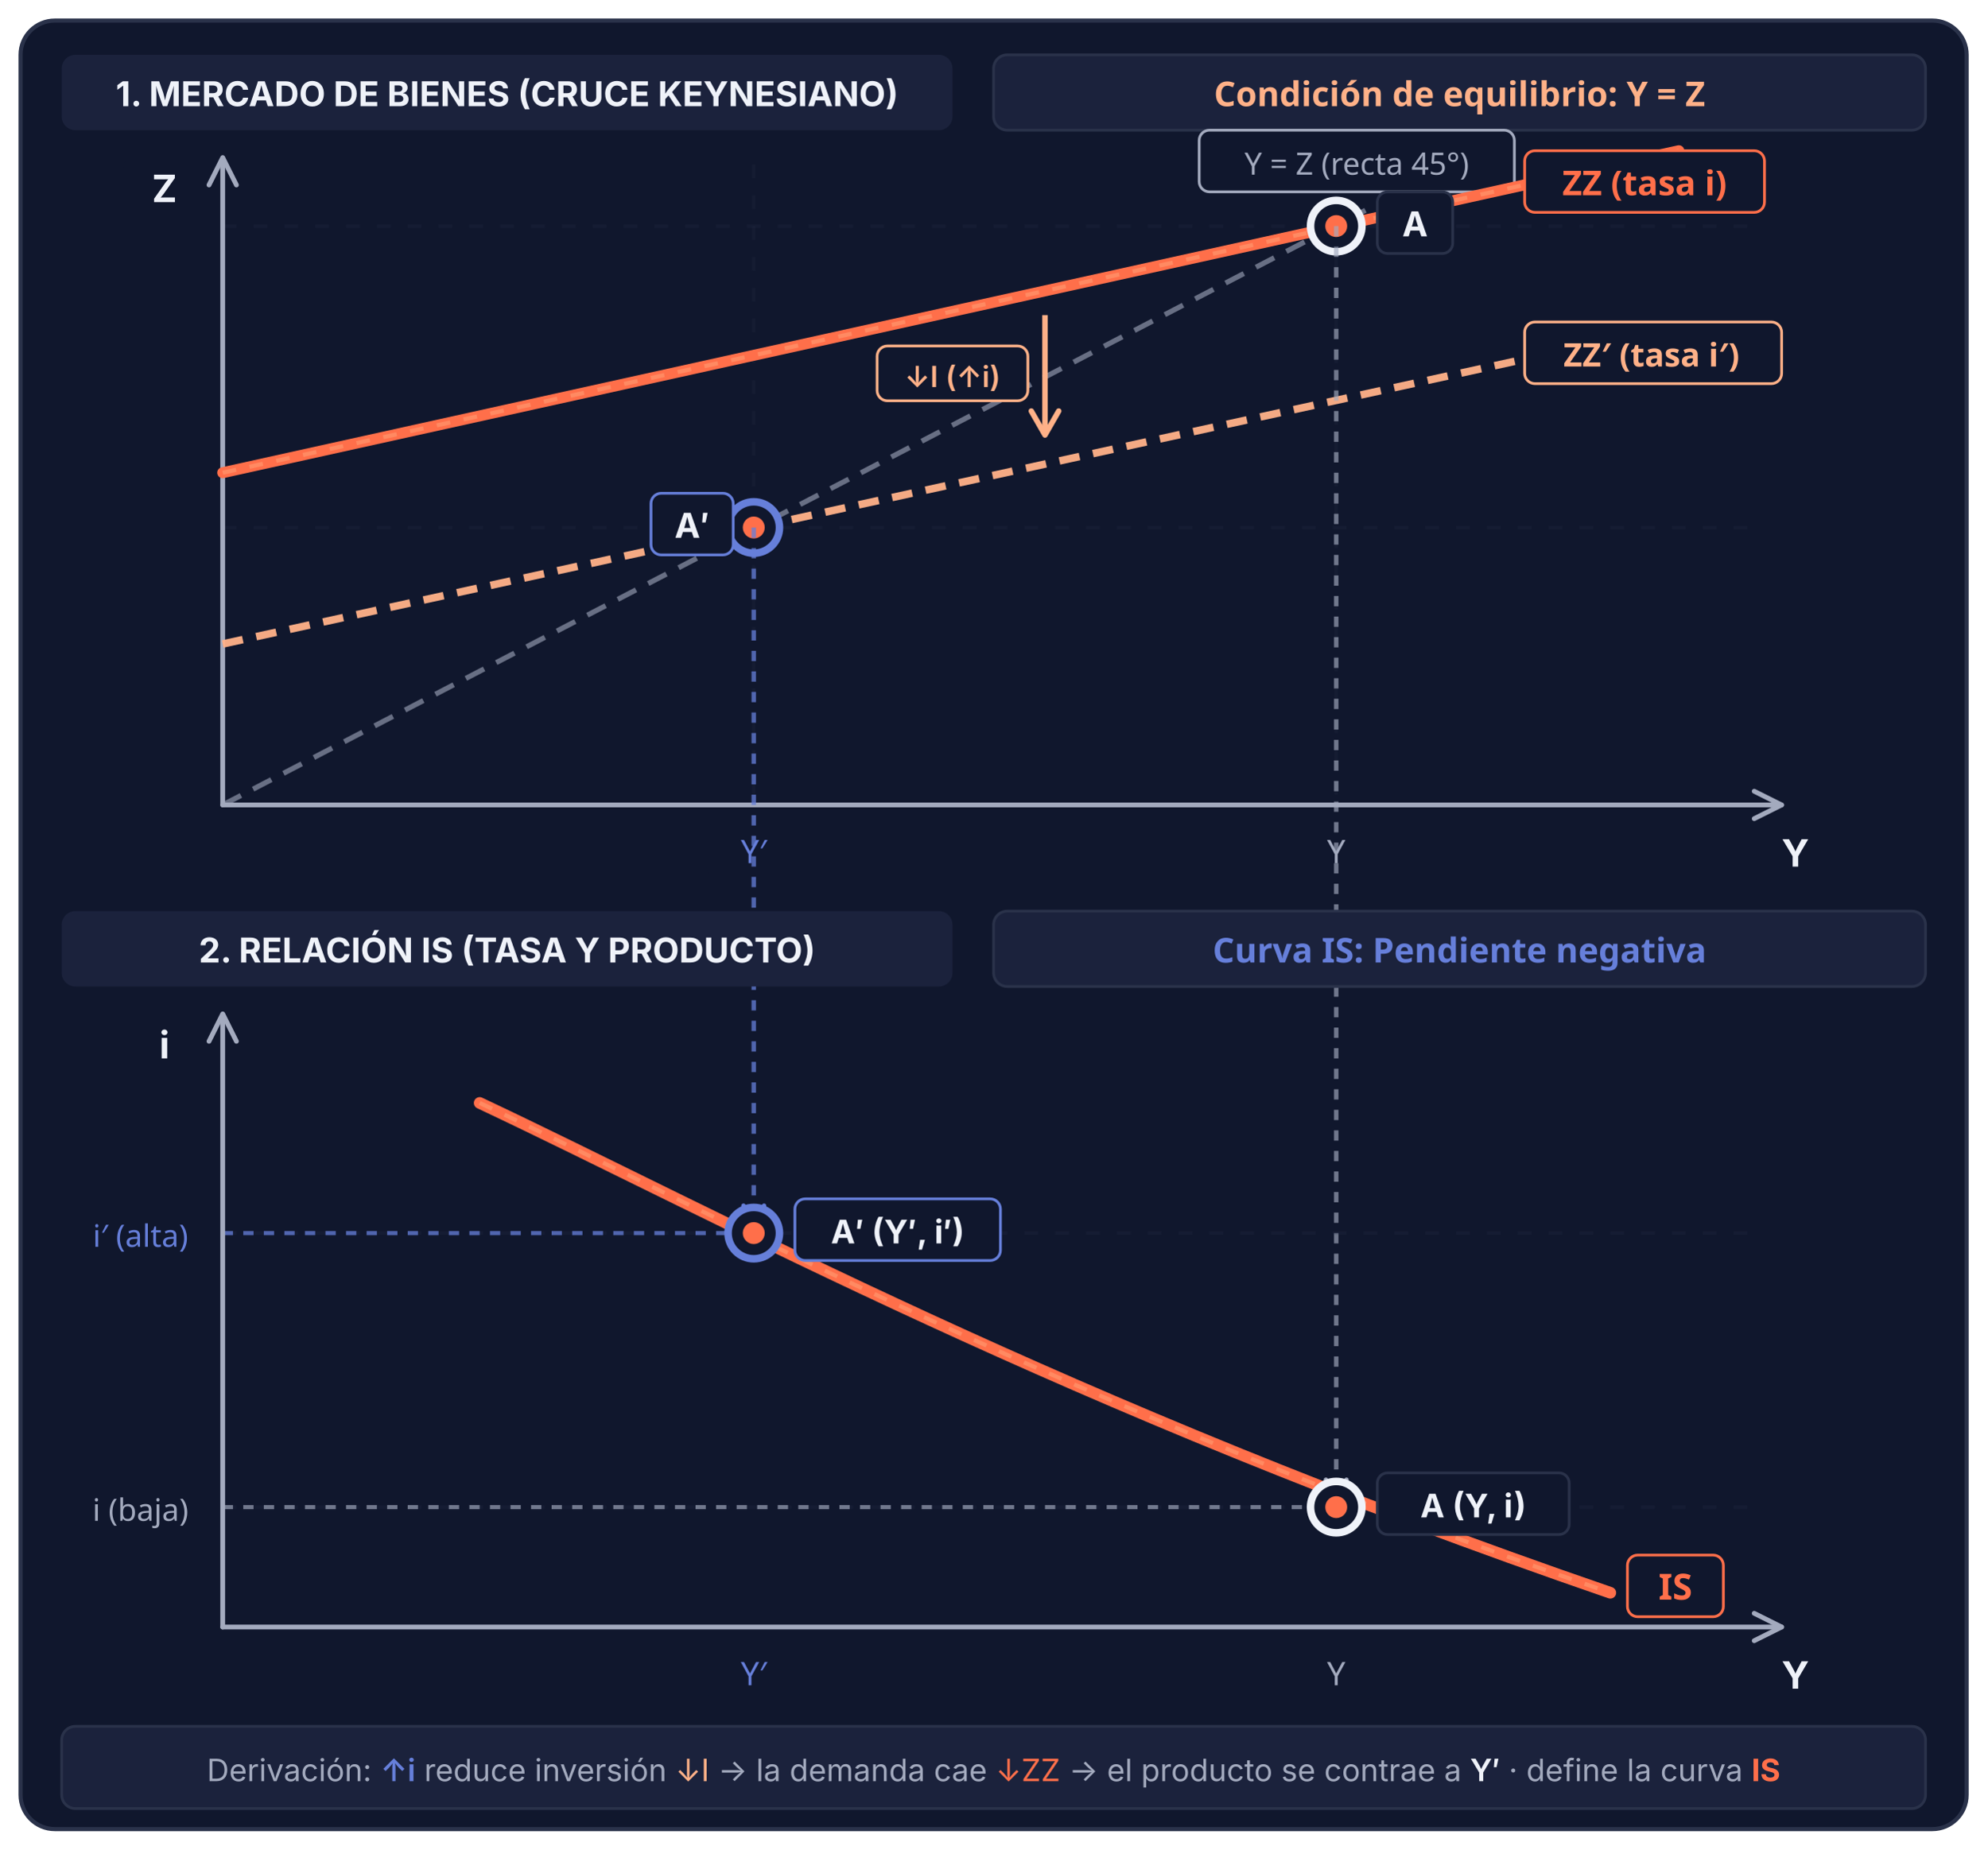
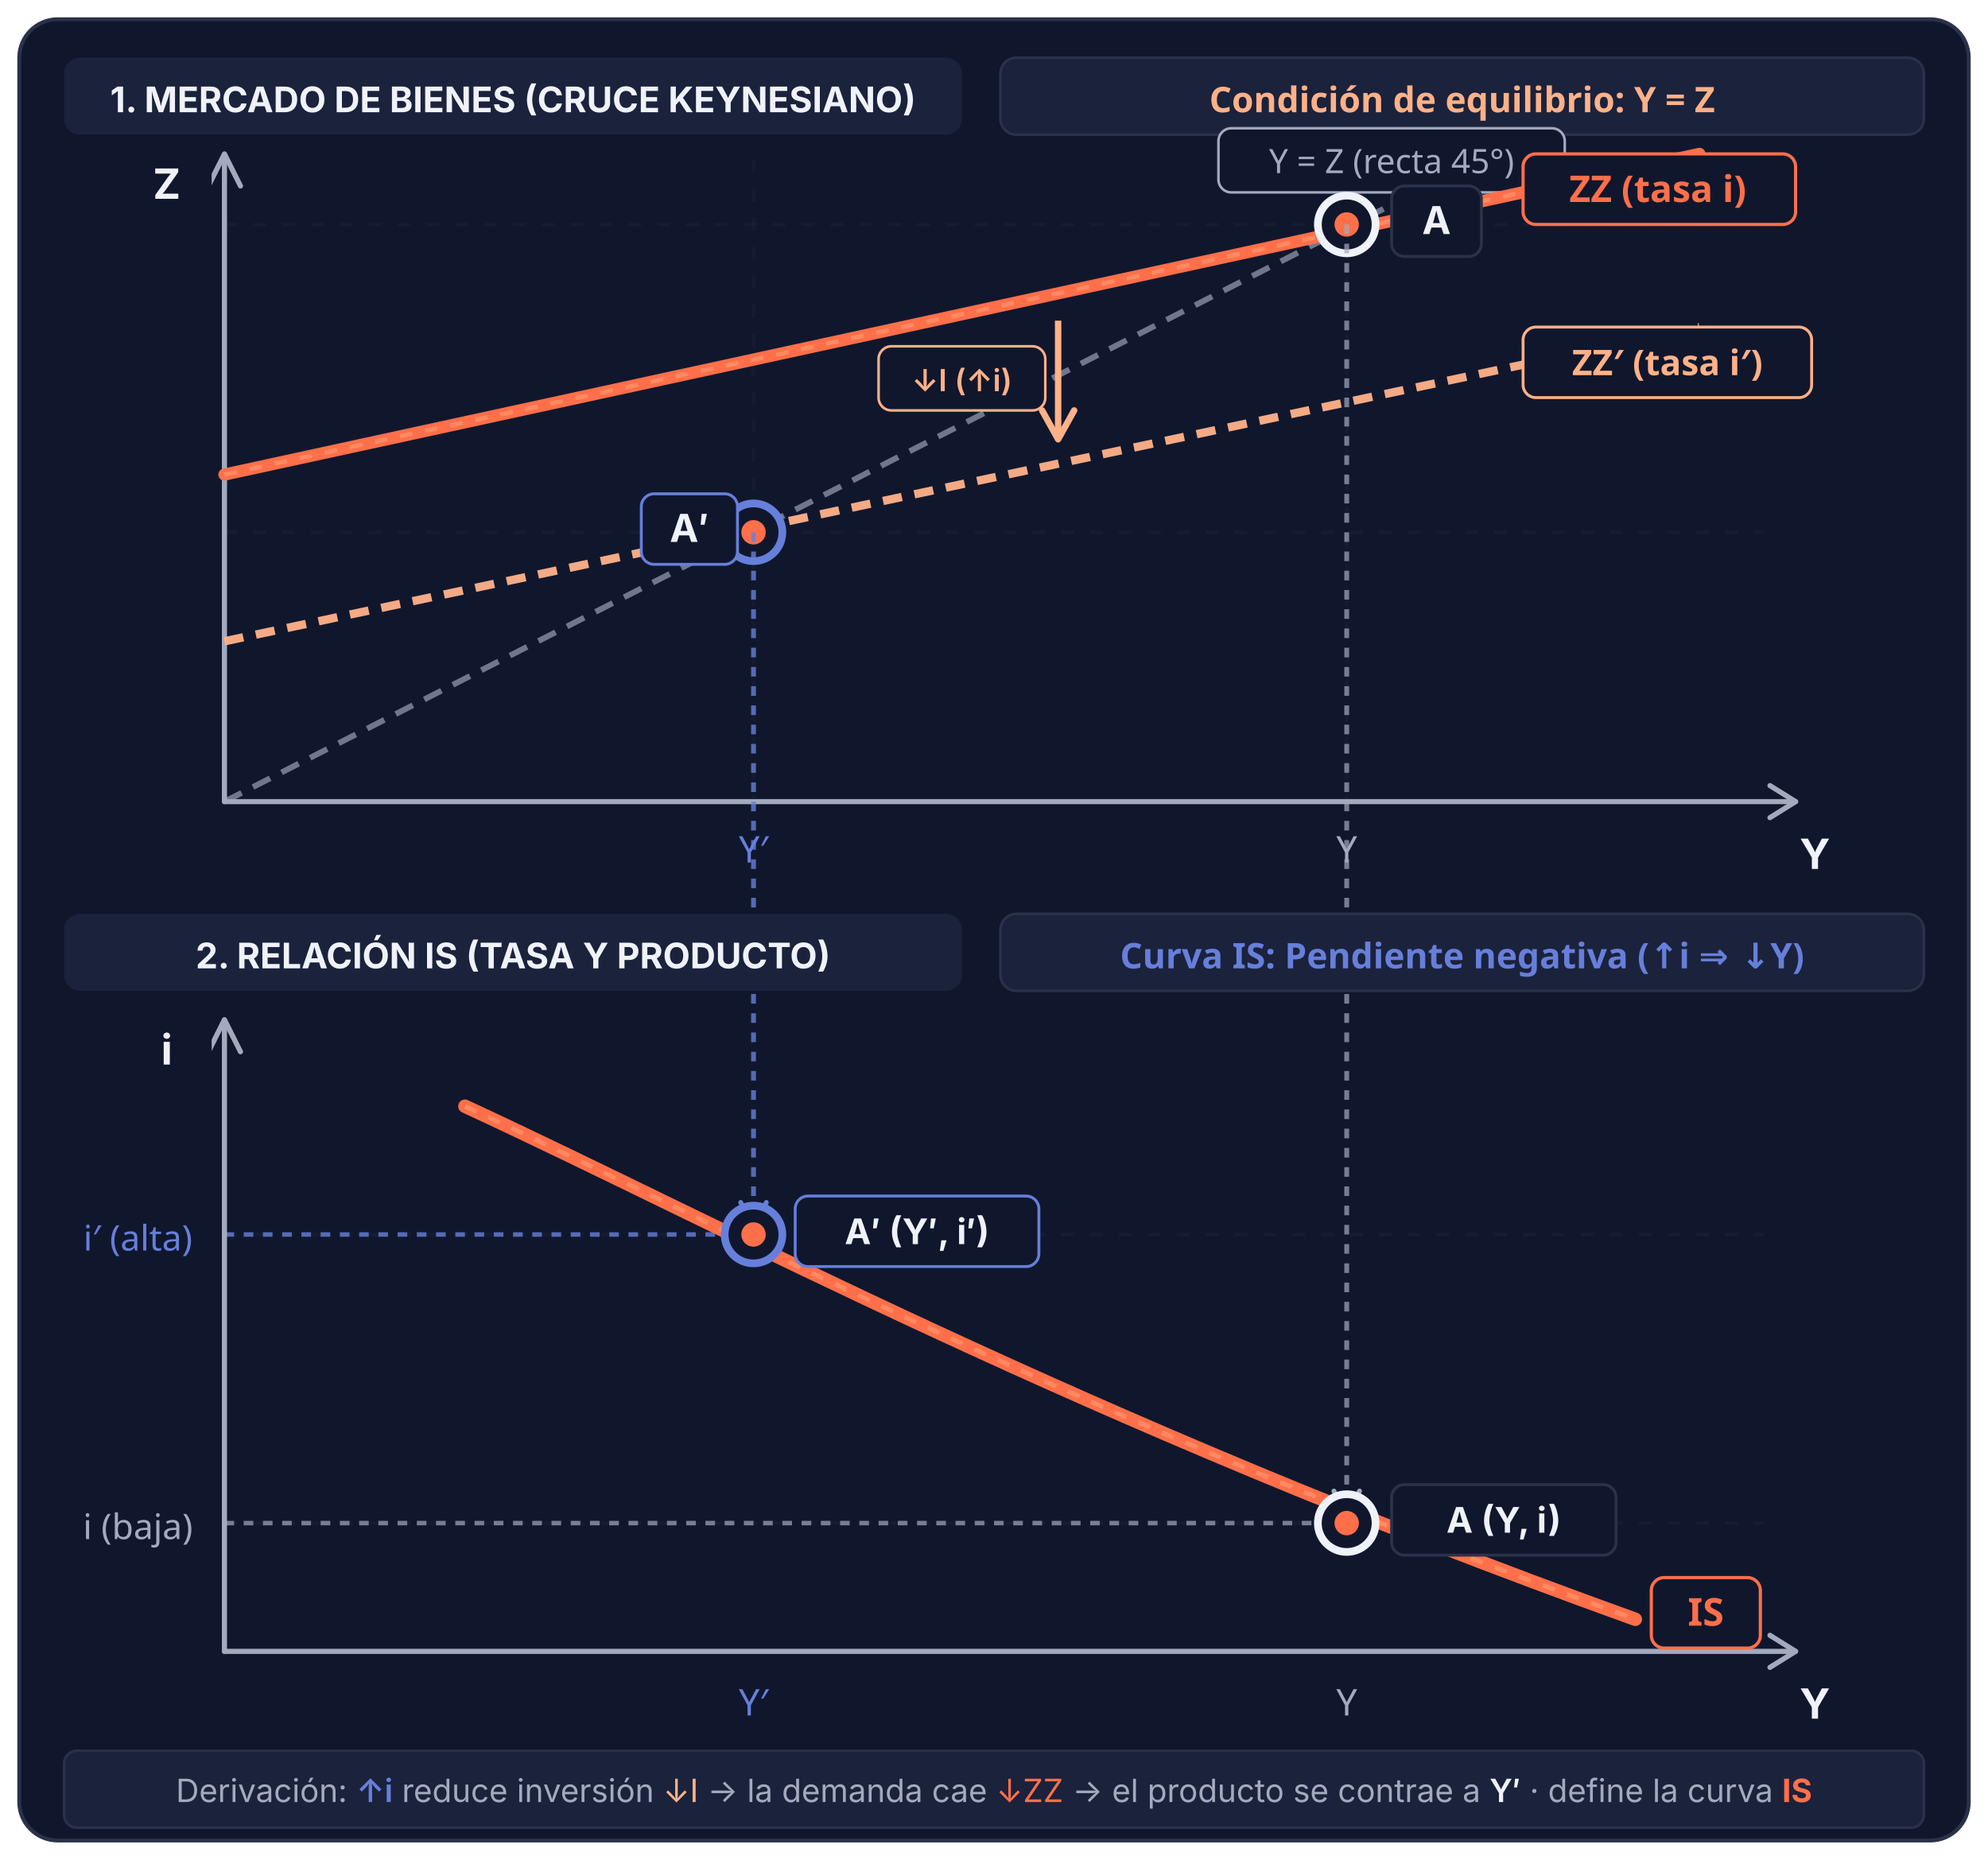
- <svg xmlns="http://www.w3.org/2000/svg" viewBox="0 0 580 540" role="img" aria-labelledby="fig-deriv-title fig-deriv-desc">
-   <rect x="6" y="6" width="568" height="528" rx="10" fill="#10172D" stroke="#2A324A" stroke-width="1.2" />
-   <rect x="18" y="16" width="260" height="22" rx="4" fill="#1B223C" />
-   <text x="148" y="31" text-anchor="middle" font-family="Inter" font-weight="700" font-size="10" fill="#EFF2F9">1. MERCADO DE BIENES (CRUCE KEYNESIANO)</text>
-   <rect x="290" y="16" width="272" height="22" rx="4" fill="#1B223C" stroke="#2A324A" stroke-width="0.8" />
-   <text x="426" y="31" text-anchor="middle" font-family="JetBrains Mono" font-weight="600" font-size="10" fill="#FFB188">Condición de equilibrio: Y = Z</text>
-   <path d="M65 66H510M65 154H510" fill="none" stroke="#2A324A" stroke-width="1" stroke-dasharray="4 5" opacity=".2" />
-   <path d="M220 48V235M390 48V235" fill="none" stroke="#2A324A" stroke-width="1" stroke-dasharray="4 5" opacity=".18" />
-   <line x1="65" y1="48" x2="65" y2="235" stroke="#A3AABE" stroke-width="1.4" stroke-linecap="round" />
-   <line x1="65" y1="235" x2="520" y2="235" stroke="#A3AABE" stroke-width="1.4" stroke-linecap="round" />
-   <path d="M61 54L65 46L69 54" fill="none" stroke="#A3AABE" stroke-width="1.4" stroke-linecap="round" stroke-linejoin="round" />
-   <path d="M512 231L520 235L512 239" fill="none" stroke="#A3AABE" stroke-width="1.4" stroke-linecap="round" stroke-linejoin="round" />
-   <rect x="36" y="46" width="24" height="18" rx="3" fill="#10172D" />
-   <text x="48" y="59" text-anchor="middle" font-family="Inter" font-weight="700" font-size="11" fill="#EFF2F9">Z</text>
-   <rect x="512" y="240" width="24" height="18" rx="3" fill="#10172D" />
-   <text x="524" y="253" text-anchor="middle" font-family="Inter" font-weight="700" font-size="11" fill="#EFF2F9">Y</text>
-   <line x1="65" y1="235" x2="430" y2="45" stroke="#A3AABE" stroke-width="1.5" stroke-dasharray="6 4" opacity=".6" />
-   <rect x="350" y="38" width="92" height="18" rx="3" fill="#10172D" stroke="#A3AABE" stroke-width="0.8" />
-   <text x="396" y="51" text-anchor="middle" font-family="JetBrains Mono" font-size="9" fill="#A3AABE">Y = Z (recta 45°)</text>
-   <line x1="65" y1="188" x2="490" y2="95" stroke="#FFB188" stroke-width="2.2" stroke-dasharray="6 4" opacity=".95" />
-   <rect x="445" y="94" width="75" height="18" rx="3" fill="#10172D" stroke="#FFB188" stroke-width="0.8" />
-   <text x="482" y="107" text-anchor="middle" font-family="JetBrains Mono" font-weight="700" font-size="9.5" fill="#FFB188">ZZ′ (tasa i′)</text>
-   <line x1="65" y1="138" x2="490" y2="44" stroke="#FF6F4A" stroke-width="3.2" stroke-linecap="round" />
-   <line x1="65" y1="138" x2="490" y2="44" stroke="#FFB188" stroke-width="1.2" stroke-dasharray="4 4" opacity=".4" />
-   <rect x="445" y="44" width="70" height="18" rx="3" fill="#10172D" stroke="#FF6F4A" stroke-width="0.8" />
-   <text x="480" y="57" text-anchor="middle" font-family="JetBrains Mono" font-weight="700" font-size="10" fill="#FF6F4A">ZZ (tasa i)</text>
-   <line x1="305" y1="92" x2="305" y2="126" stroke="#FFB188" stroke-width="1.6" />
-   <path d="M301 120L305 127L309 120" fill="none" stroke="#FFB188" stroke-width="1.6" stroke-linecap="round" stroke-linejoin="round" />
-   <rect x="256" y="101" width="44" height="16" rx="3" fill="#10172D" stroke="#FFB188" stroke-width="0.8" />
-   <text x="278" y="113" text-anchor="middle" font-family="Inter" font-weight="600" font-size="8.5" fill="#FFB188">↓I (↑i)</text>
-   <circle cx="390" cy="66" r="7.5" fill="#10172D" stroke="#EFF2F9" stroke-width="2.2" />
-   <circle cx="390" cy="66" r="3.2" fill="#FF6F4A" />
-   <rect x="402" y="56" width="22" height="18" rx="3" fill="#10172D" stroke="#2A324A" stroke-width="0.8" />
-   <text x="413" y="69" text-anchor="middle" font-family="Inter" font-weight="700" font-size="10" fill="#EFF2F9">A</text>
-   <circle cx="220" cy="154" r="7.5" fill="#10172D" stroke="#667FDA" stroke-width="2.2" />
-   <circle cx="220" cy="154" r="3.2" fill="#FF6F4A" />
-   <rect x="190" y="144" width="24" height="18" rx="3" fill="#10172D" stroke="#667FDA" stroke-width="0.8" />
-   <text x="202" y="157" text-anchor="middle" font-family="Inter" font-weight="700" font-size="10" fill="#EFF2F9">A′</text>
-   <rect x="206" y="240" width="28" height="16" rx="3" fill="#10172D" />
-   <text x="220" y="252" text-anchor="middle" font-family="JetBrains Mono" font-size="9.5" fill="#667FDA">Y′</text>
-   <rect x="378" y="240" width="24" height="16" rx="3" fill="#10172D" />
-   <text x="390" y="252" text-anchor="middle" font-family="JetBrains Mono" font-size="9.5" fill="#A3AABE">Y</text>
-   <line x1="220" y1="154" x2="220" y2="360" stroke="#667FDA" stroke-width="1.3" stroke-dasharray="3 3" opacity=".75" />
-   <path d="M217 352L220 358L223 352" fill="none" stroke="#667FDA" stroke-width="1.3" stroke-linecap="round" stroke-linejoin="round" />
-   <line x1="390" y1="66" x2="390" y2="440" stroke="#A3AABE" stroke-width="1.3" stroke-dasharray="3 3" opacity=".65" />
-   <path d="M387 432L390 438L393 432" fill="none" stroke="#A3AABE" stroke-width="1.3" stroke-linecap="round" stroke-linejoin="round" />
-   <rect x="18" y="266" width="260" height="22" rx="4" fill="#1B223C" />
-   <text x="148" y="281" text-anchor="middle" font-family="Inter" font-weight="700" font-size="10" fill="#EFF2F9">2. RELACIÓN IS (TASA Y PRODUCTO)</text>
-   <rect x="290" y="266" width="272" height="22" rx="4" fill="#1B223C" stroke="#2A324A" stroke-width="0.8" />
-   <text x="426" y="281" text-anchor="middle" font-family="JetBrains Mono" font-weight="600" font-size="10" fill="#667FDA">Curva IS: Pendiente negativa</text>
-   <path d="M65 360H510M65 440H510" fill="none" stroke="#2A324A" stroke-width="1" stroke-dasharray="4 5" opacity=".2" />
-   <line x1="65" y1="360" x2="220" y2="360" stroke="#667FDA" stroke-width="1.2" stroke-dasharray="3 3" opacity=".75" />
-   <line x1="65" y1="440" x2="390" y2="440" stroke="#A3AABE" stroke-width="1.2" stroke-dasharray="3 3" opacity=".65" />
-   <line x1="65" y1="298" x2="65" y2="475" stroke="#A3AABE" stroke-width="1.4" stroke-linecap="round" />
-   <line x1="65" y1="475" x2="520" y2="475" stroke="#A3AABE" stroke-width="1.4" stroke-linecap="round" />
-   <path d="M61 304L65 296L69 304" fill="none" stroke="#A3AABE" stroke-width="1.4" stroke-linecap="round" stroke-linejoin="round" />
-   <path d="M512 471L520 475L512 479" fill="none" stroke="#A3AABE" stroke-width="1.4" stroke-linecap="round" stroke-linejoin="round" />
-   <rect x="36" y="296" width="24" height="18" rx="3" fill="#10172D" />
-   <text x="48" y="309" text-anchor="middle" font-family="Inter" font-weight="700" font-size="11" fill="#EFF2F9">i</text>
-   <rect x="512" y="480" width="24" height="18" rx="3" fill="#10172D" />
-   <text x="524" y="493" text-anchor="middle" font-family="Inter" font-weight="700" font-size="11" fill="#EFF2F9">Y</text>
-   <rect x="22" y="352" width="38" height="16" rx="3" fill="#10172D" />
-   <text x="41" y="364" text-anchor="middle" font-family="JetBrains Mono" font-size="9" fill="#667FDA">i′ (alta)</text>
-   <rect x="22" y="432" width="38" height="16" rx="3" fill="#10172D" />
-   <text x="41" y="444" text-anchor="middle" font-family="JetBrains Mono" font-size="9" fill="#A3AABE">i (baja)</text>
-   <rect x="206" y="480" width="28" height="16" rx="3" fill="#10172D" />
-   <text x="220" y="492" text-anchor="middle" font-family="JetBrains Mono" font-size="9.5" fill="#667FDA">Y′</text>
-   <rect x="378" y="480" width="24" height="16" rx="3" fill="#10172D" />
-   <text x="390" y="492" text-anchor="middle" font-family="JetBrains Mono" font-size="9.5" fill="#A3AABE">Y</text>
-   <path d="M 140 322 C 210 355, 310 410, 470 465" fill="none" stroke="#FF6F4A" stroke-width="3.4" stroke-linecap="round" />
-   <path d="M 140 322 C 210 355, 310 410, 470 465" fill="none" stroke="#FFB188" stroke-width="1.2" stroke-dasharray="4 4" opacity=".4" />
-   <rect x="475" y="454" width="28" height="18" rx="3" fill="#10172D" stroke="#FF6F4A" stroke-width="0.8" />
-   <text x="489" y="467" text-anchor="middle" font-family="JetBrains Mono" font-weight="700" font-size="10.5" fill="#FF6F4A">IS</text>
-   <circle cx="220" cy="360" r="7.5" fill="#10172D" stroke="#667FDA" stroke-width="2.2" />
-   <circle cx="220" cy="360" r="3.2" fill="#FF6F4A" />
-   <rect x="232" y="350" width="60" height="18" rx="3" fill="#10172D" stroke="#667FDA" stroke-width="0.8" />
-   <text x="262" y="363" text-anchor="middle" font-family="Inter" font-weight="700" font-size="9.5" fill="#EFF2F9">A′ (Y′, i′)</text>
-   <circle cx="390" cy="440" r="7.5" fill="#10172D" stroke="#EFF2F9" stroke-width="2.2" />
-   <circle cx="390" cy="440" r="3.2" fill="#FF6F4A" />
-   <rect x="402" y="430" width="56" height="18" rx="3" fill="#10172D" stroke="#2A324A" stroke-width="0.8" />
-   <text x="430" y="443" text-anchor="middle" font-family="Inter" font-weight="700" font-size="9.5" fill="#EFF2F9">A (Y, i)</text>
-   <rect x="18" y="504" width="544" height="24" rx="4" fill="#1B223C" stroke="#2A324A" stroke-width="0.8" />
-   <text x="290" y="520" text-anchor="middle" font-family="Inter" font-size="9" fill="#A3AABE">Derivación: <tspan fill="#667FDA" font-weight="600">↑i</tspan> reduce inversión <tspan fill="#FFB188">↓I</tspan> → la demanda cae <tspan fill="#FF6F4A">↓ZZ</tspan> → el producto se contrae a <tspan fill="#EFF2F9" font-weight="600">Y′</tspan> · define la curva <tspan fill="#FF6F4A" font-weight="700">IS</tspan>
+ <svg xmlns="http://www.w3.org/2000/svg" viewBox="0 0 620 580" role="img" aria-labelledby="fig-deriv-title fig-deriv-desc">
+   <rect x="6" y="6" width="608" height="568" rx="12" fill="#10172D" stroke="#2A324A" stroke-width="1.2" />
+   <rect x="20" y="18" width="280" height="24" rx="5" fill="#1B223C" />
+   <text x="160" y="35" text-anchor="middle" font-family="Inter" font-weight="700" font-size="11" fill="#EFF2F9">1. MERCADO DE BIENES (CRUCE KEYNESIANO)</text>
+   <rect x="312" y="18" width="288" height="24" rx="5" fill="#1B223C" stroke="#2A324A" stroke-width="0.8" />
+   <text x="456" y="35" text-anchor="middle" font-family="JetBrains Mono" font-weight="700" font-size="11" fill="#FFB188">Condición de equilibrio: Y = Z</text>
+   <path d="M70 70H550M70 166H550" fill="none" stroke="#2A324A" stroke-width="1" stroke-dasharray="4 5" opacity=".2" />
+   <path d="M235 50V250M420 50V250" fill="none" stroke="#2A324A" stroke-width="1" stroke-dasharray="4 5" opacity=".18" />
+   <line x1="70" y1="50" x2="70" y2="250" stroke="#A3AABE" stroke-width="1.6" stroke-linecap="round" />
+   <line x1="70" y1="250" x2="560" y2="250" stroke="#A3AABE" stroke-width="1.6" stroke-linecap="round" />
+   <path d="M65 58L70 48L75 58" fill="none" stroke="#A3AABE" stroke-width="1.6" stroke-linecap="round" stroke-linejoin="round" />
+   <path d="M552 245L560 250L552 255" fill="none" stroke="#A3AABE" stroke-width="1.6" stroke-linecap="round" stroke-linejoin="round" />
+   <rect x="38" y="46" width="28" height="22" rx="4" fill="#10172D" />
+   <text x="52" y="62" text-anchor="middle" font-family="Inter" font-weight="700" font-size="13" fill="#EFF2F9">Z</text>
+   <rect x="552" y="255" width="28" height="22" rx="4" fill="#10172D" />
+   <text x="566" y="271" text-anchor="middle" font-family="Inter" font-weight="700" font-size="13" fill="#EFF2F9">Y</text>
+   <line x1="70" y1="250" x2="465" y2="48" stroke="#A3AABE" stroke-width="1.8" stroke-dasharray="6 4" opacity=".65" />
+   <rect x="380" y="40" width="108" height="20" rx="4" fill="#10172D" stroke="#A3AABE" stroke-width="0.8" />
+   <text x="434" y="54" text-anchor="middle" font-family="JetBrains Mono" font-size="10.5" fill="#A3AABE">Y = Z (recta 45°)</text>
+   <line x1="70" y1="200" x2="530" y2="102" stroke="#FFB188" stroke-width="2.6" stroke-dasharray="6 4" opacity=".95" />
+   <rect x="475" y="102" width="90" height="22" rx="4" fill="#10172D" stroke="#FFB188" stroke-width="0.9" />
+   <text x="520" y="117" text-anchor="middle" font-family="JetBrains Mono" font-weight="700" font-size="11" fill="#FFB188">ZZ′ (tasa i′)</text>
+   <line x1="70" y1="148" x2="530" y2="48" stroke="#FF6F4A" stroke-width="3.8" stroke-linecap="round" />
+   <line x1="70" y1="148" x2="530" y2="48" stroke="#FFB188" stroke-width="1.3" stroke-dasharray="4 4" opacity=".4" />
+   <rect x="475" y="48" width="85" height="22" rx="4" fill="#10172D" stroke="#FF6F4A" stroke-width="1" />
+   <text x="517" y="63" text-anchor="middle" font-family="JetBrains Mono" font-weight="700" font-size="11.5" fill="#FF6F4A">ZZ (tasa i)</text>
+   <line x1="330" y1="100" x2="330" y2="136" stroke="#FFB188" stroke-width="2" />
+   <path d="M325 128L330 137L335 128" fill="none" stroke="#FFB188" stroke-width="2" stroke-linecap="round" stroke-linejoin="round" />
+   <rect x="274" y="108" width="52" height="20" rx="4" fill="#10172D" stroke="#FFB188" stroke-width="0.8" />
+   <text x="300" y="122" text-anchor="middle" font-family="Inter" font-weight="600" font-size="9.5" fill="#FFB188">↓I (↑i)</text>
+   <circle cx="420" cy="70" r="9" fill="#10172D" stroke="#EFF2F9" stroke-width="2.4" />
+   <circle cx="420" cy="70" r="3.8" fill="#FF6F4A" />
+   <rect x="434" y="58" width="28" height="22" rx="4" fill="#10172D" stroke="#2A324A" stroke-width="0.9" />
+   <text x="448" y="73" text-anchor="middle" font-family="Inter" font-weight="700" font-size="12" fill="#EFF2F9">A</text>
+   <circle cx="235" cy="166" r="9" fill="#10172D" stroke="#667FDA" stroke-width="2.4" />
+   <circle cx="235" cy="166" r="3.8" fill="#FF6F4A" />
+   <rect x="200" y="154" width="30" height="22" rx="4" fill="#10172D" stroke="#667FDA" stroke-width="0.9" />
+   <text x="215" y="169" text-anchor="middle" font-family="Inter" font-weight="700" font-size="12" fill="#EFF2F9">A′</text>
+   <rect x="218" y="255" width="34" height="20" rx="4" fill="#10172D" />
+   <text x="235" y="269" text-anchor="middle" font-family="JetBrains Mono" font-size="11.5" fill="#667FDA">Y′</text>
+   <rect x="406" y="255" width="28" height="20" rx="4" fill="#10172D" />
+   <text x="420" y="269" text-anchor="middle" font-family="JetBrains Mono" font-size="11.5" fill="#A3AABE">Y</text>
+   <line x1="235" y1="166" x2="235" y2="385" stroke="#667FDA" stroke-width="1.5" stroke-dasharray="3 3" opacity=".8" />
+   <path d="M231 375L235 383L239 375" fill="none" stroke="#667FDA" stroke-width="1.5" stroke-linecap="round" stroke-linejoin="round" />
+   <line x1="420" y1="70" x2="420" y2="475" stroke="#A3AABE" stroke-width="1.5" stroke-dasharray="3 3" opacity=".7" />
+   <path d="M416 465L420 473L424 465" fill="none" stroke="#A3AABE" stroke-width="1.5" stroke-linecap="round" stroke-linejoin="round" />
+   <rect x="20" y="285" width="280" height="24" rx="5" fill="#1B223C" />
+   <text x="160" y="302" text-anchor="middle" font-family="Inter" font-weight="700" font-size="11" fill="#EFF2F9">2. RELACIÓN IS (TASA Y PRODUCTO)</text>
+   <rect x="312" y="285" width="288" height="24" rx="5" fill="#1B223C" stroke="#2A324A" stroke-width="0.8" />
+   <text x="456" y="302" text-anchor="middle" font-family="JetBrains Mono" font-weight="700" font-size="11" fill="#667FDA">Curva IS: Pendiente negativa (↑i ⇒ ↓Y)</text>
+   <path d="M70 385H550M70 475H550" fill="none" stroke="#2A324A" stroke-width="1" stroke-dasharray="4 5" opacity=".2" />
+   <line x1="70" y1="385" x2="235" y2="385" stroke="#667FDA" stroke-width="1.4" stroke-dasharray="3 3" opacity=".8" />
+   <line x1="70" y1="475" x2="420" y2="475" stroke="#A3AABE" stroke-width="1.4" stroke-dasharray="3 3" opacity=".7" />
+   <line x1="70" y1="320" x2="70" y2="515" stroke="#A3AABE" stroke-width="1.6" stroke-linecap="round" />
+   <line x1="70" y1="515" x2="560" y2="515" stroke="#A3AABE" stroke-width="1.6" stroke-linecap="round" />
+   <path d="M65 328L70 318L75 328" fill="none" stroke="#A3AABE" stroke-width="1.6" stroke-linecap="round" stroke-linejoin="round" />
+   <path d="M552 510L560 515L552 520" fill="none" stroke="#A3AABE" stroke-width="1.6" stroke-linecap="round" stroke-linejoin="round" />
+   <rect x="38" y="316" width="28" height="22" rx="4" fill="#10172D" />
+   <text x="52" y="332" text-anchor="middle" font-family="Inter" font-weight="700" font-size="13" fill="#EFF2F9">i</text>
+   <rect x="552" y="520" width="28" height="22" rx="4" fill="#10172D" />
+   <text x="566" y="536" text-anchor="middle" font-family="Inter" font-weight="700" font-size="13" fill="#EFF2F9">Y</text>
+   <rect x="20" y="375" width="46" height="20" rx="4" fill="#10172D" />
+   <text x="43" y="390" text-anchor="middle" font-family="JetBrains Mono" font-size="11" fill="#667FDA">i′ (alta)</text>
+   <rect x="20" y="465" width="46" height="20" rx="4" fill="#10172D" />
+   <text x="43" y="480" text-anchor="middle" font-family="JetBrains Mono" font-size="11" fill="#A3AABE">i (baja)</text>
+   <rect x="218" y="520" width="34" height="20" rx="4" fill="#10172D" />
+   <text x="235" y="535" text-anchor="middle" font-family="JetBrains Mono" font-size="11.5" fill="#667FDA">Y′</text>
+   <rect x="406" y="520" width="28" height="20" rx="4" fill="#10172D" />
+   <text x="420" y="535" text-anchor="middle" font-family="JetBrains Mono" font-size="11.5" fill="#A3AABE">Y</text>
+   <path d="M 145 345 C 225 382, 335 442, 510 505" fill="none" stroke="#FF6F4A" stroke-width="4.2" stroke-linecap="round" />
+   <path d="M 145 345 C 225 382, 335 442, 510 505" fill="none" stroke="#FFB188" stroke-width="1.4" stroke-dasharray="4 4" opacity=".4" />
+   <rect x="515" y="492" width="34" height="22" rx="4" fill="#10172D" stroke="#FF6F4A" stroke-width="1" />
+   <text x="532" y="507" text-anchor="middle" font-family="JetBrains Mono" font-weight="700" font-size="12" fill="#FF6F4A">IS</text>
+   <circle cx="235" cy="385" r="9" fill="#10172D" stroke="#667FDA" stroke-width="2.4" />
+   <circle cx="235" cy="385" r="3.8" fill="#FF6F4A" />
+   <rect x="248" y="373" width="76" height="22" rx="4" fill="#10172D" stroke="#667FDA" stroke-width="0.9" />
+   <text x="286" y="388" text-anchor="middle" font-family="Inter" font-weight="700" font-size="11" fill="#EFF2F9">A′ (Y′, i′)</text>
+   <circle cx="420" cy="475" r="9" fill="#10172D" stroke="#EFF2F9" stroke-width="2.4" />
+   <circle cx="420" cy="475" r="3.8" fill="#FF6F4A" />
+   <rect x="434" y="463" width="70" height="22" rx="4" fill="#10172D" stroke="#2A324A" stroke-width="0.9" />
+   <text x="469" y="478" text-anchor="middle" font-family="Inter" font-weight="700" font-size="11" fill="#EFF2F9">A (Y, i)</text>
+   <rect x="20" y="546" width="580" height="24" rx="4" fill="#1B223C" stroke="#2A324A" stroke-width="0.8" />
+   <text x="310" y="562" text-anchor="middle" font-family="Inter" font-size="10" fill="#A3AABE">Derivación: <tspan fill="#667FDA" font-weight="600">↑i</tspan> reduce inversión <tspan fill="#FFB188">↓I</tspan> → la demanda cae <tspan fill="#FF6F4A">↓ZZ</tspan> → el producto se contrae a <tspan fill="#EFF2F9" font-weight="600">Y′</tspan> · define la curva <tspan fill="#FF6F4A" font-weight="700">IS</tspan>
  </text>
</svg>
